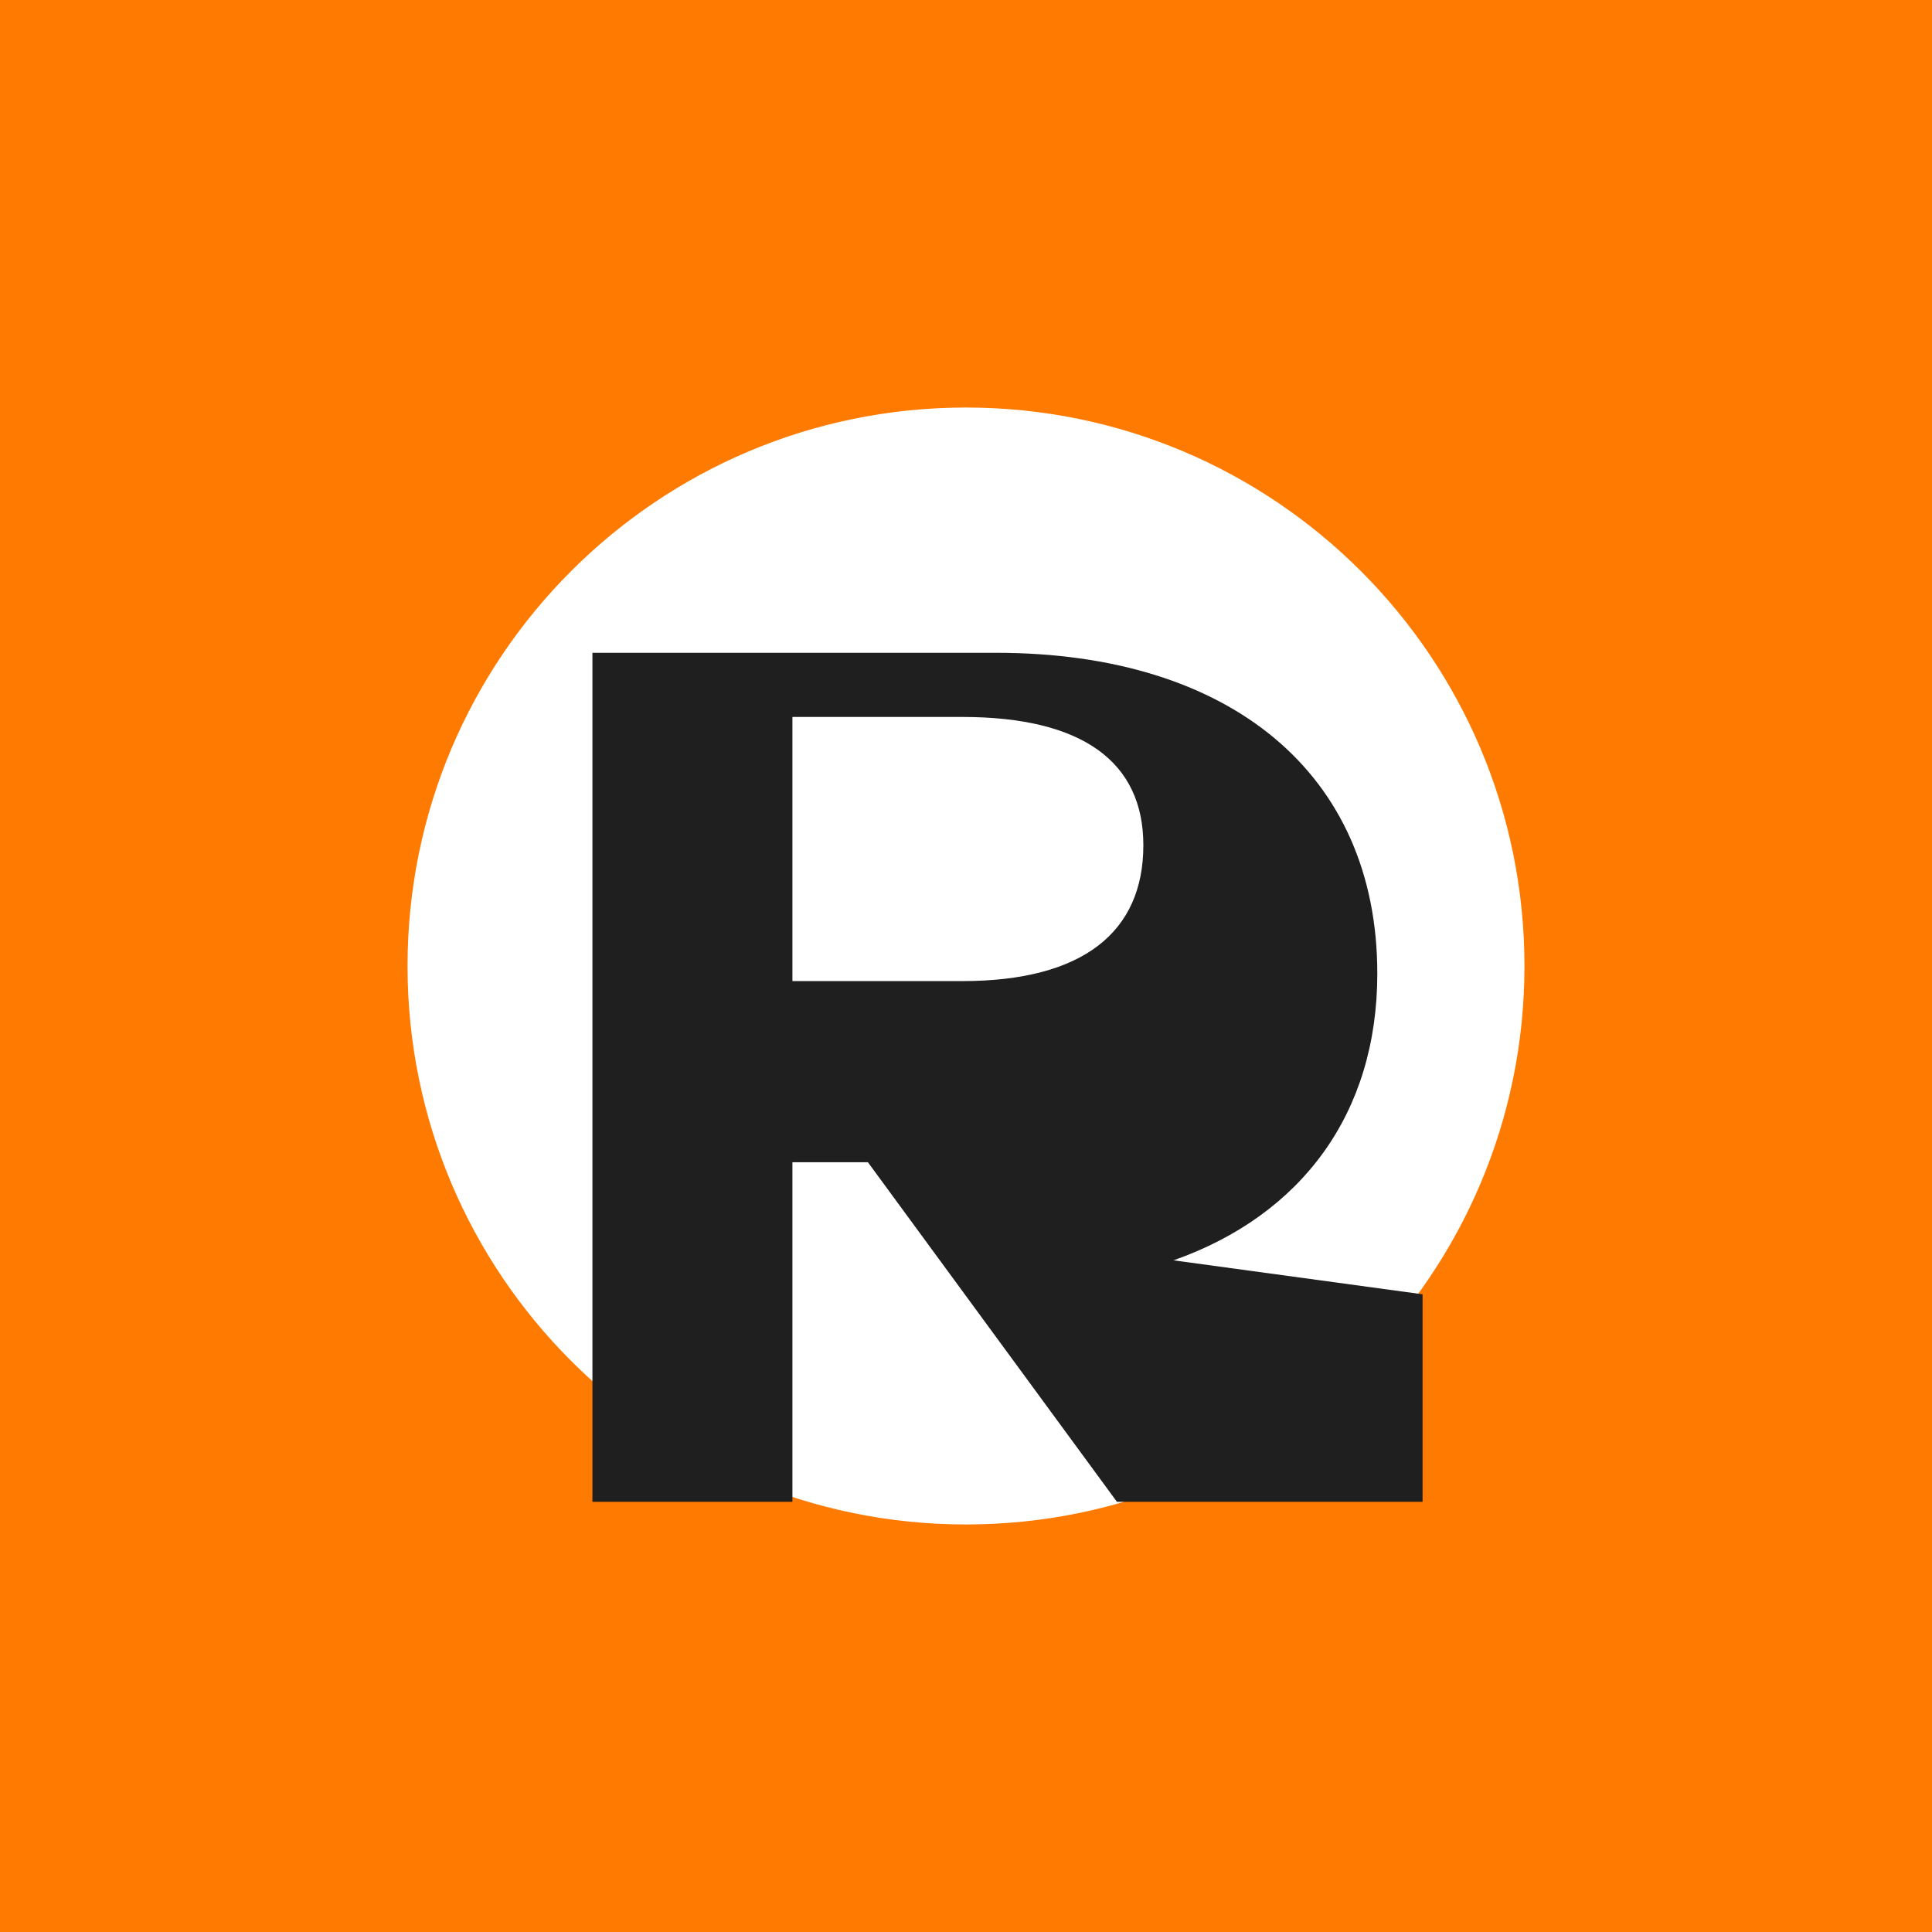
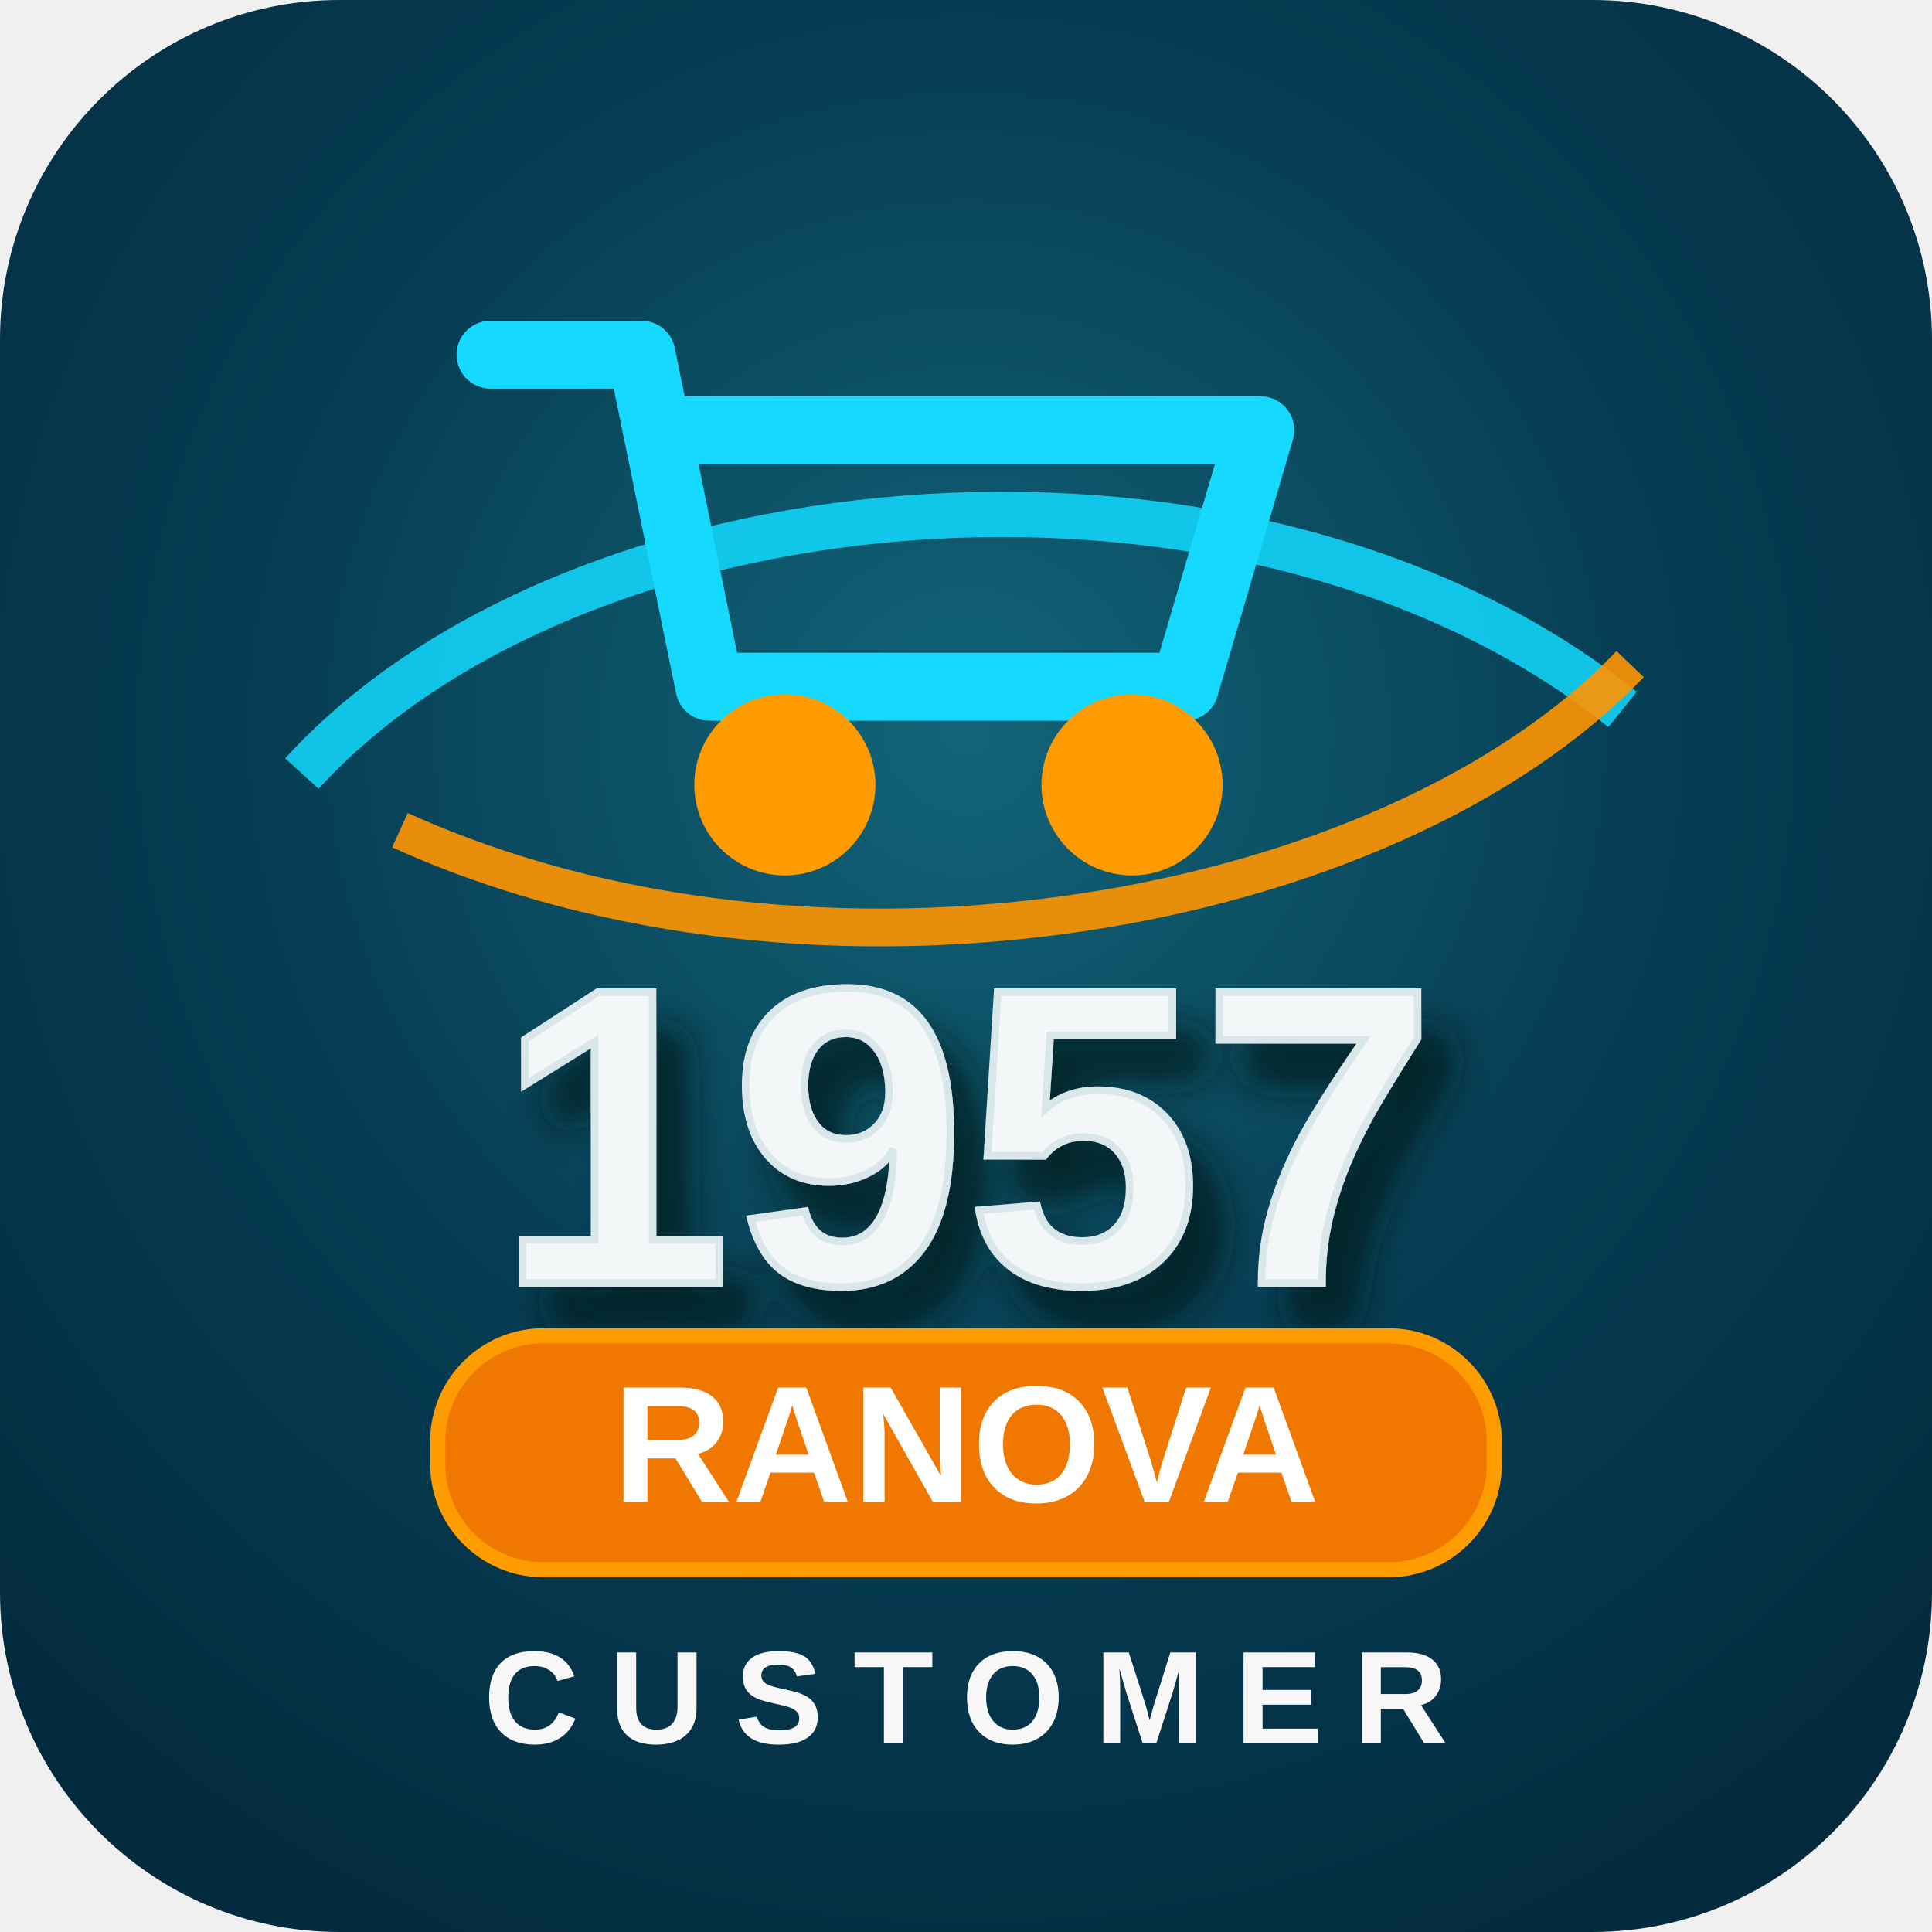
- <svg xmlns="http://www.w3.org/2000/svg" width="512" height="512" viewBox="0 0 512 512">
-   <rect width="512" height="512" fill="#FF7A00" />
-   <circle cx="256" cy="256" r="148" fill="#fff" />
-   <path d="M157 347V173h107c62 0 101 32 101 85 0 37-20 64-54 76l66 9v55h-81l-66-90h-20v90h-53zm53-87h45c32 0 48-13 48-36 0-22-16-34-48-34h-45v70z" fill="#1F1F1F" />
+ <svg xmlns="http://www.w3.org/2000/svg" viewBox="0 0 512 512">
+   <defs>
+     <radialGradient id="bg" cx="50%" cy="38%" r="75%">
+       <stop offset="0" stop-color="#126478" />
+       <stop offset=".48" stop-color="#063d53" />
+       <stop offset="1" stop-color="#03283b" />
+     </radialGradient>
+     <filter id="shadow" x="-30%" y="-30%" width="160%" height="170%">
+       <feDropShadow dx="8" dy="11" stdDeviation="5" flood-color="#00151f" flood-opacity=".8" />
+     </filter>
+   </defs>
+   <rect width="512" height="512" rx="90" fill="url(#bg)" />
+   <path d="M80 205C154 124 333 110 430 188" fill="none" stroke="#12dbff" stroke-width="12" opacity=".85" />
+   <path d="M106 220C216 270 368 243 432 176" fill="none" stroke="#ff9500" stroke-width="10" opacity=".9" />
+   <g transform="translate(110 70)" stroke="#16d9ff" stroke-width="18" fill="none" stroke-linecap="round" stroke-linejoin="round">
+     <path d="M20 24h40l18 88h126l20-68H72" />
+     <circle cx="98" cy="138" r="15" fill="#ff9a00" stroke="#ff9a00" />
+     <circle cx="190" cy="138" r="15" fill="#ff9a00" stroke="#ff9a00" />
+   </g>
+   <g filter="url(#shadow)">
+     <text x="256" y="340" text-anchor="middle" font-family="Arial Black,Arial,sans-serif" font-size="112" font-weight="900" fill="#f4f7f8" stroke="#d9e7eb" stroke-width="2">1957</text>
+   </g>
+   <rect x="116" y="354" width="280" height="62" rx="28" fill="#f17800" stroke="#ff9c00" stroke-width="4" />
+   <text x="256" y="398" text-anchor="middle" font-family="Arial Black,Arial,sans-serif" font-size="44" font-weight="900" fill="#fff">RANOVA</text>
+   <text x="256" y="462" text-anchor="middle" font-family="Arial, sans-serif" font-size="35" font-weight="800" letter-spacing="8" fill="#f7f7f7">CUSTOMER</text>
</svg>
